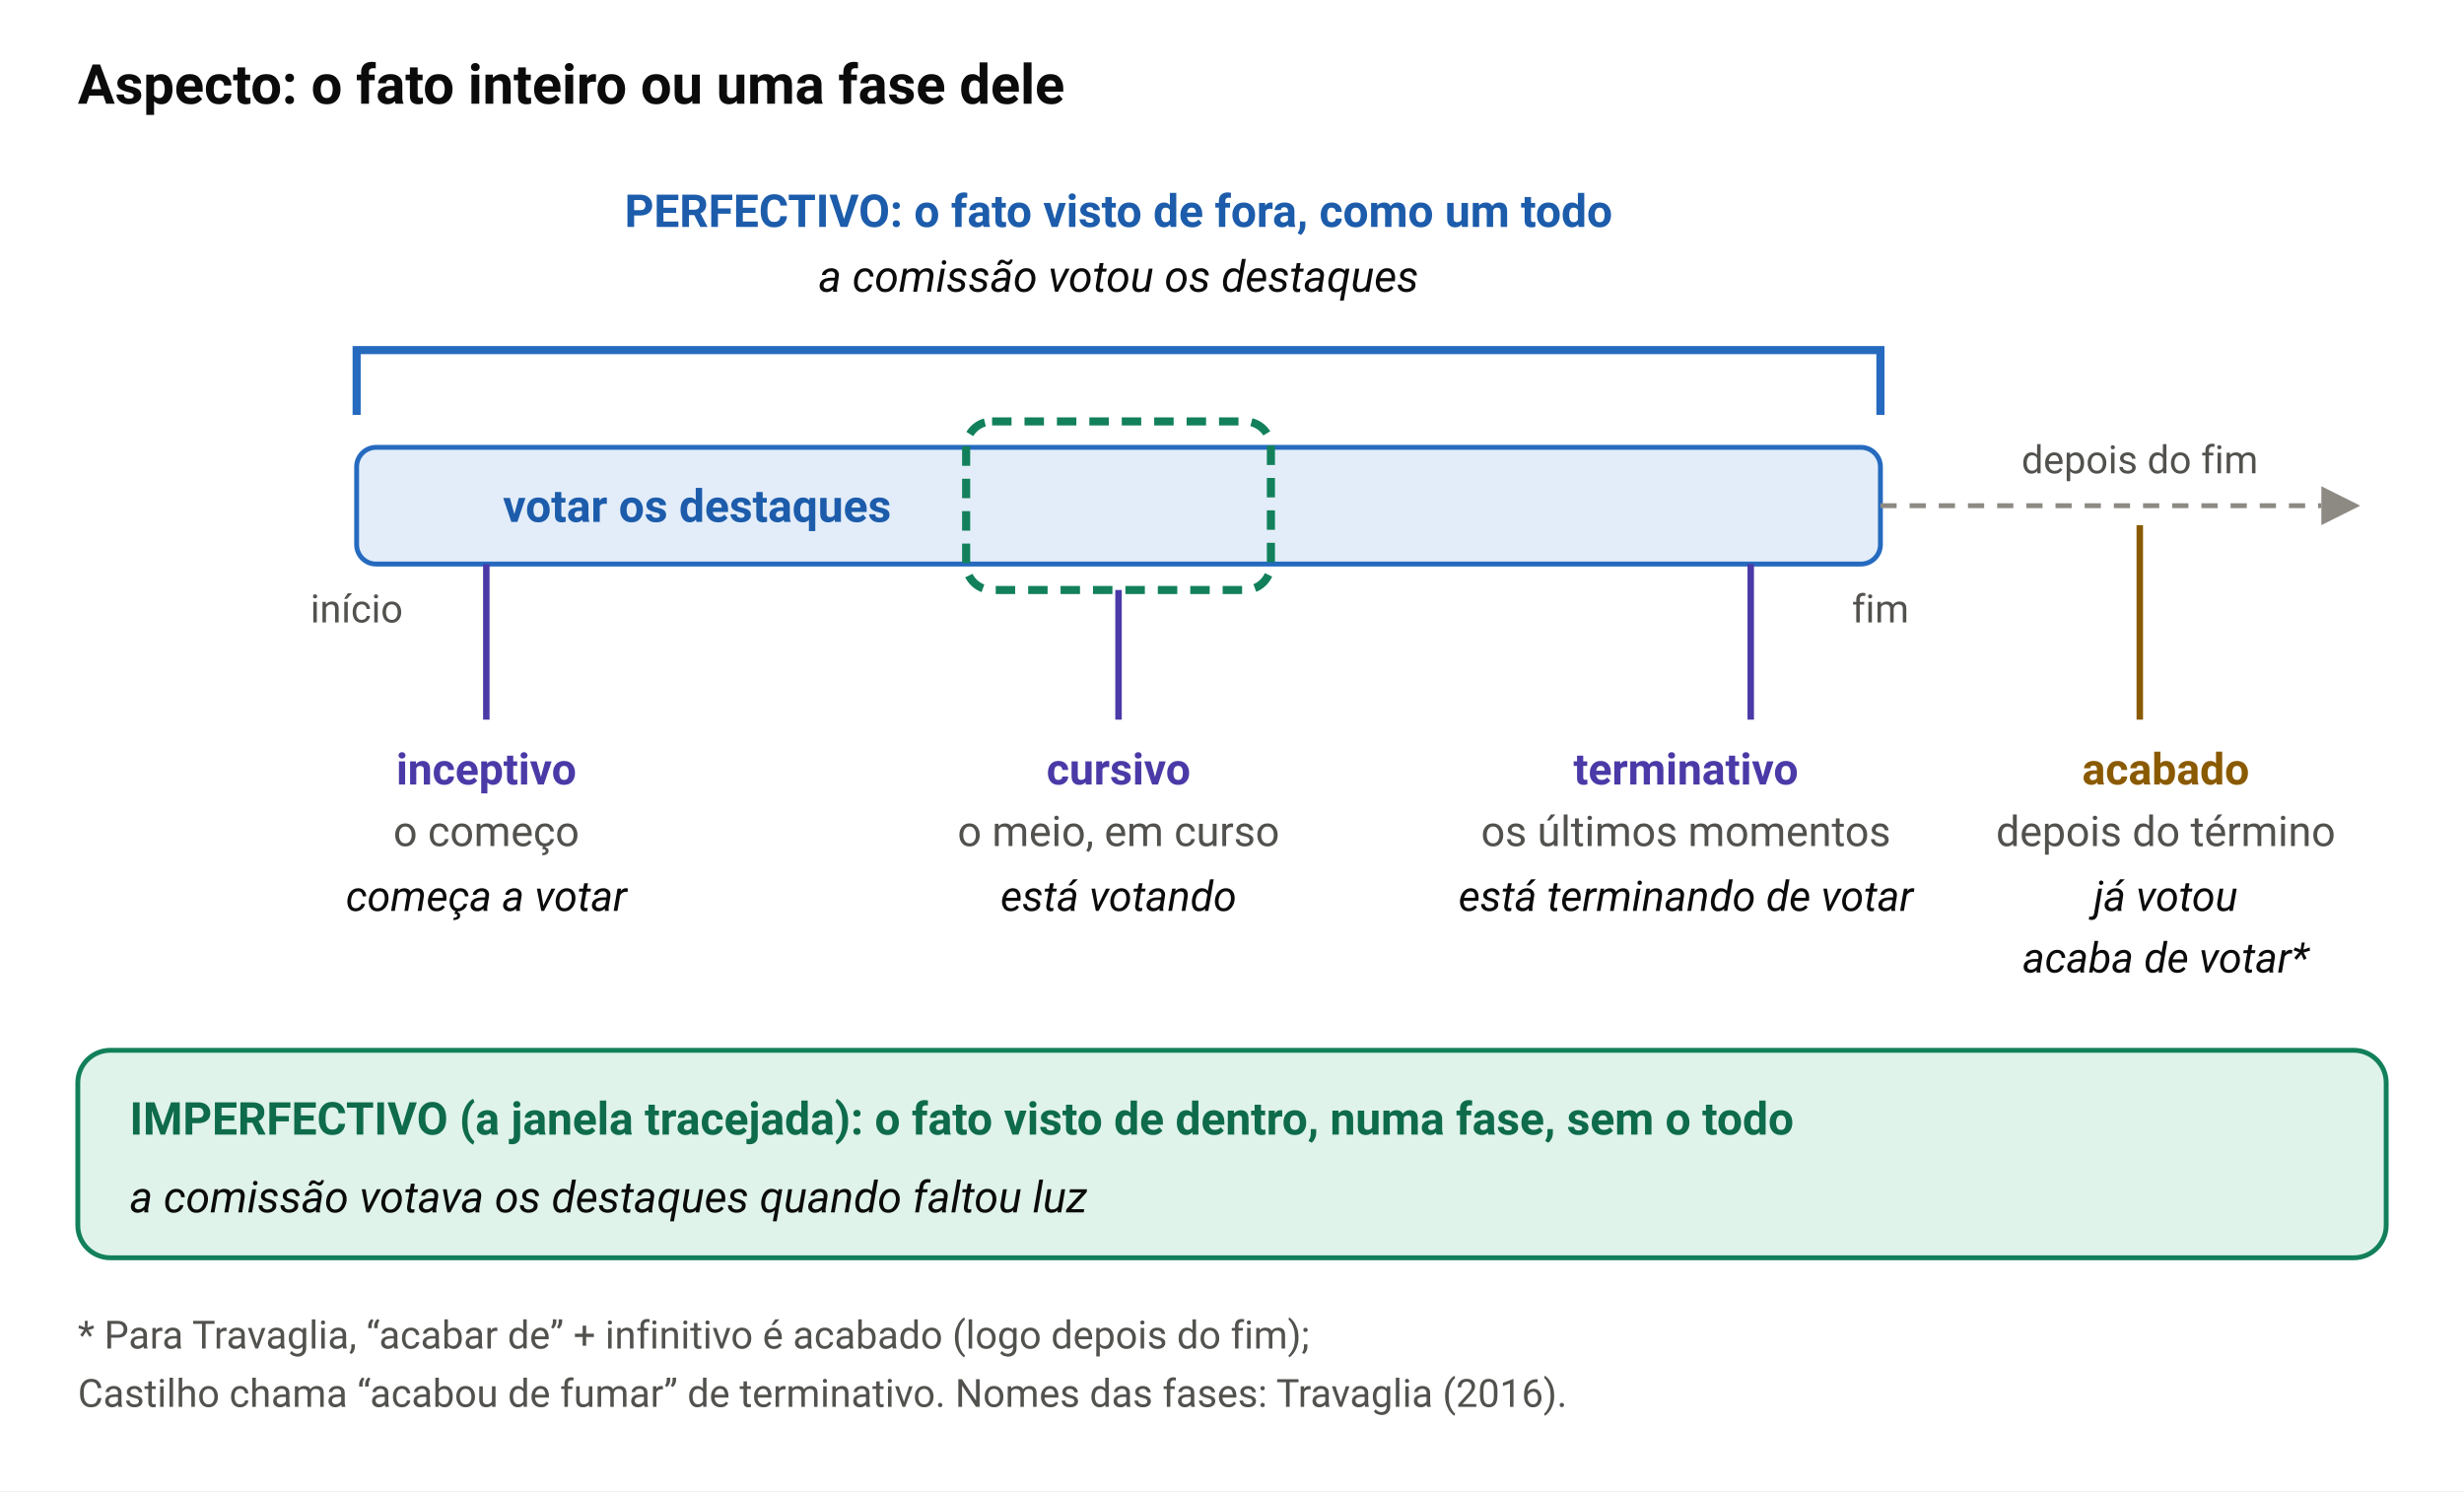
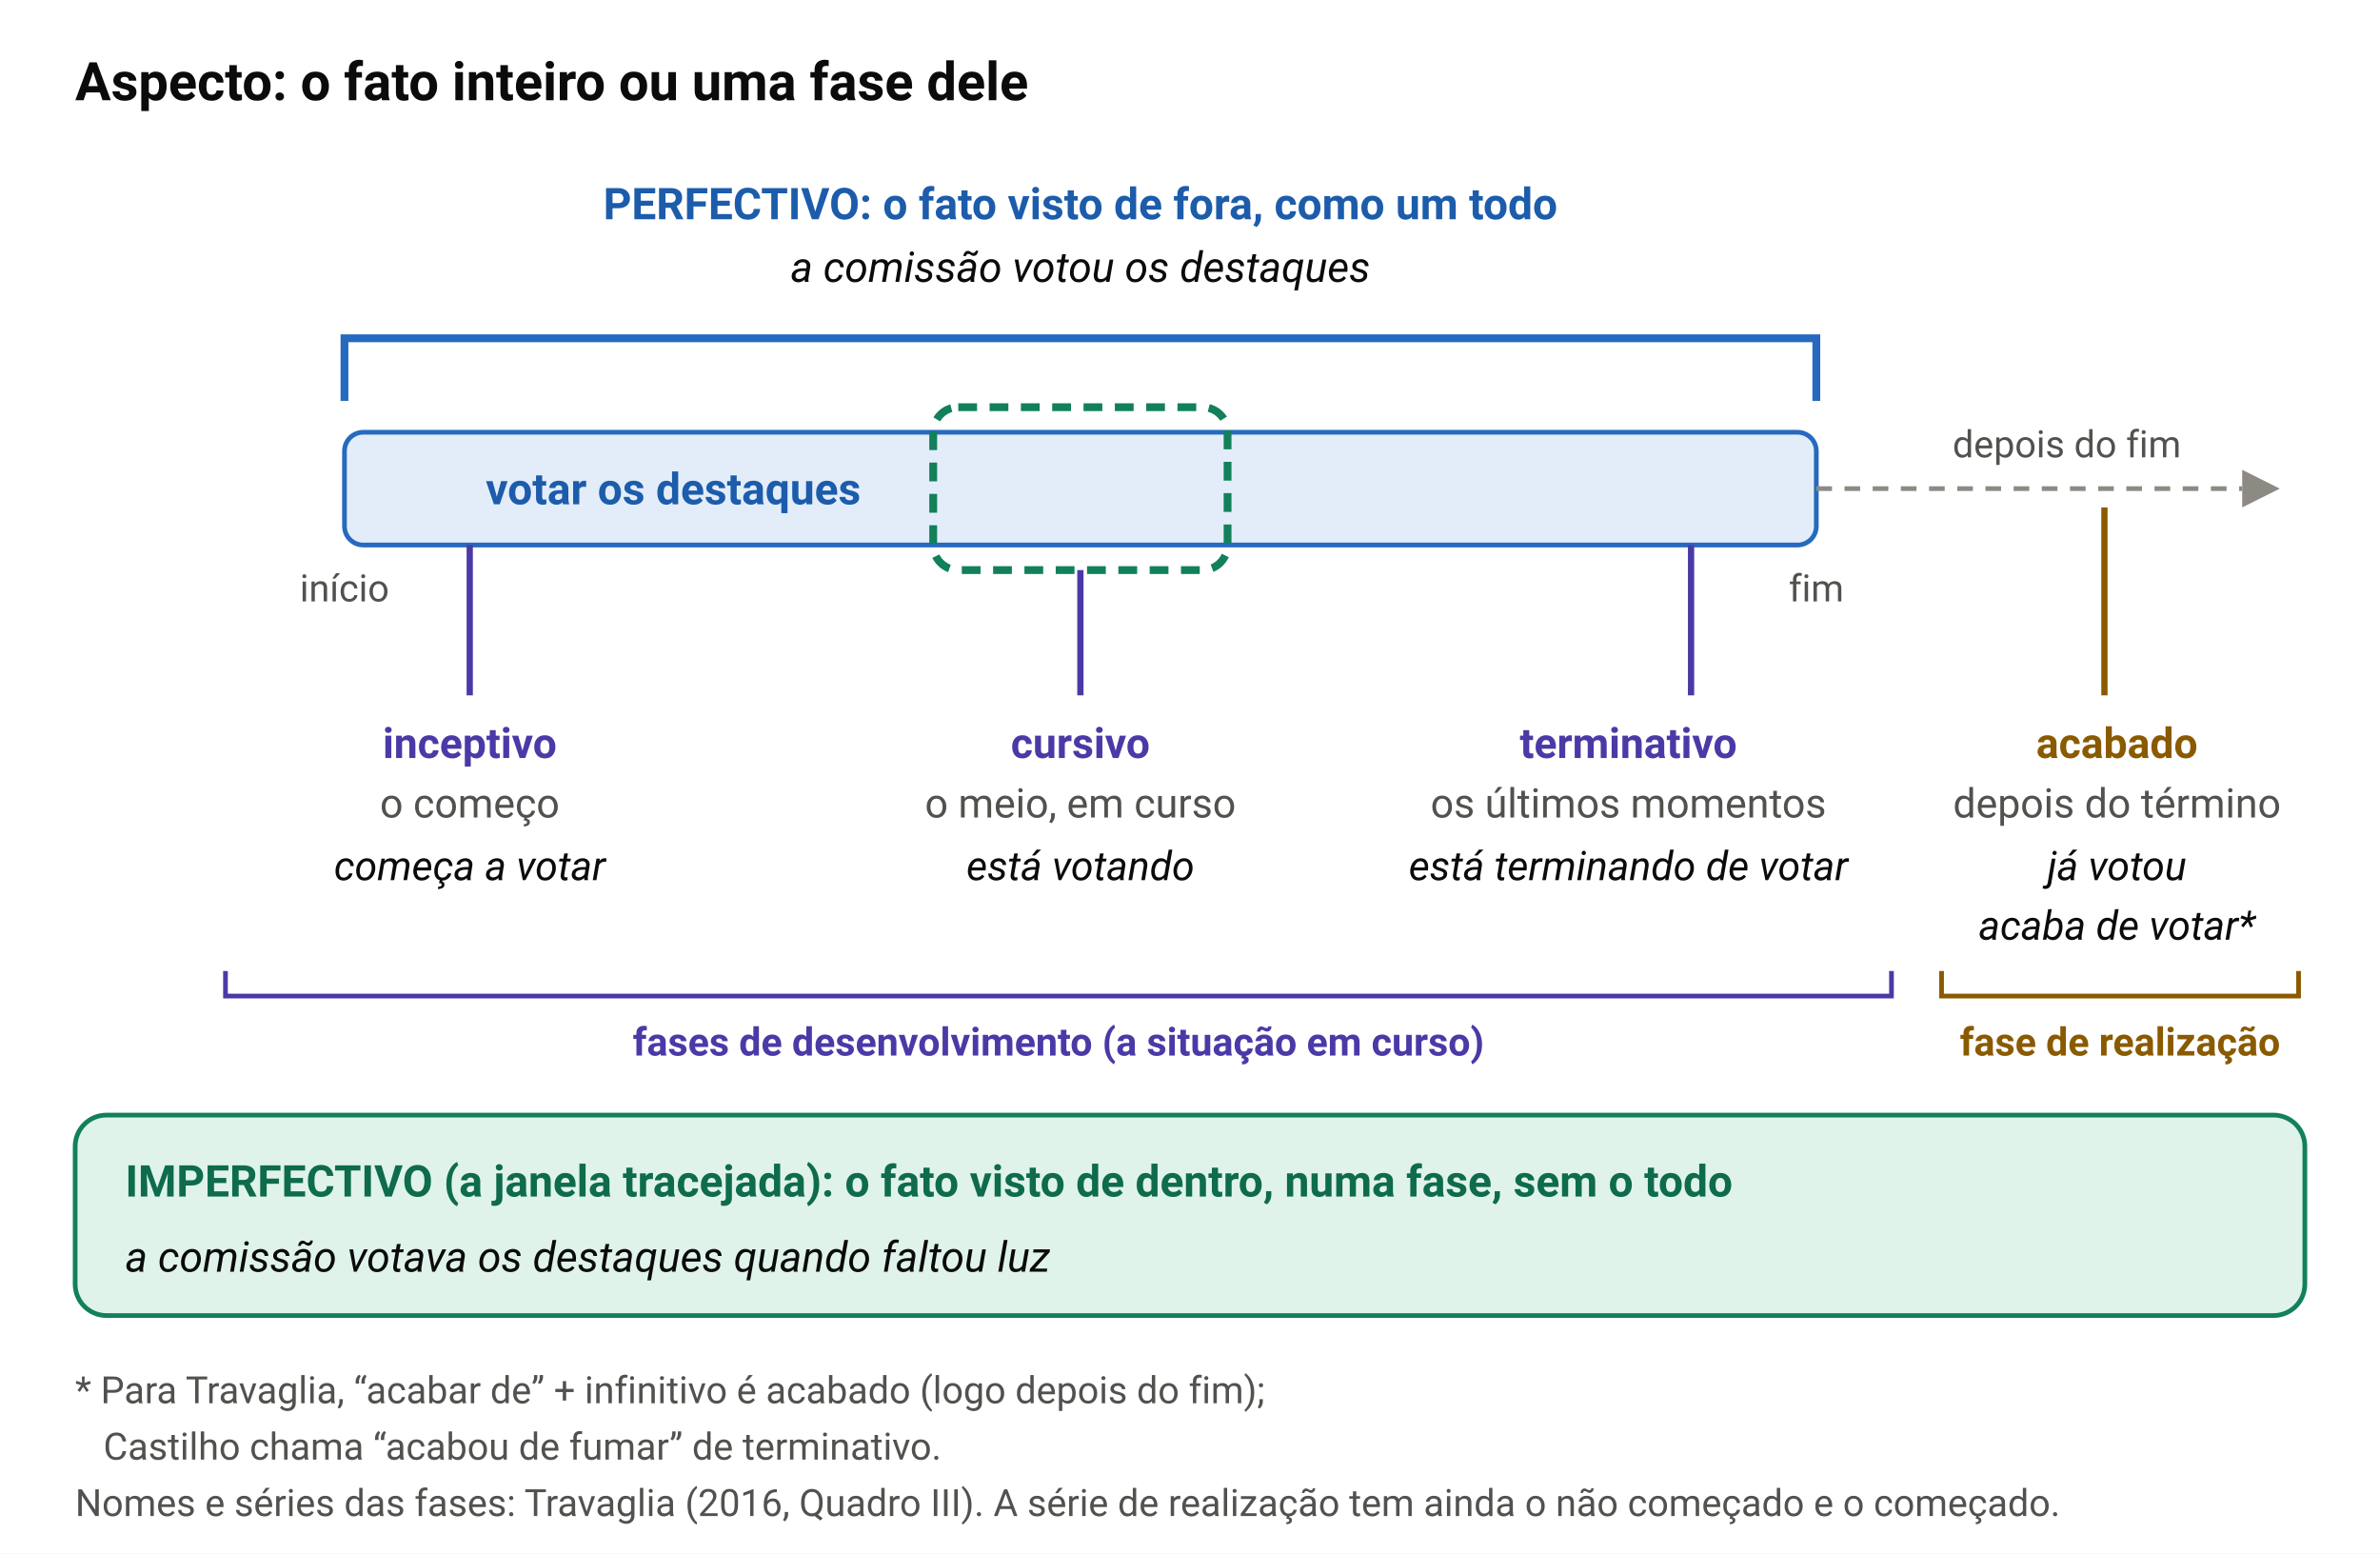
- <svg xmlns="http://www.w3.org/2000/svg" width="760" height="460" viewBox="0 0 760 460" font-family="system-ui, -apple-system, 'Segoe UI', Roboto, sans-serif">
-   <rect width="760" height="460" fill="#ffffff" />
+ <svg xmlns="http://www.w3.org/2000/svg" width="760" height="496" viewBox="0 0 760 496" font-family="system-ui, -apple-system, 'Segoe UI', Roboto, sans-serif">
+   <rect width="760" height="496" fill="#ffffff" />
  <text x="24" y="32" font-size="17" font-weight="700" fill="#0b0b0b">Aspecto: o fato inteiro ou uma fase dele</text>
  <text x="345" y="70" font-size="14" font-weight="700" fill="#1c5cab" text-anchor="middle">PERFECTIVO: o fato visto de fora, como um todo</text>
  <text x="345" y="90" font-size="13.5" font-style="italic" fill="#0b0b0b" text-anchor="middle">a comissão votou os destaques</text>
  <path d="M110 128 L110 108 L580 108 L580 128" fill="none" stroke="#256abf" stroke-width="2.5" />
  <rect x="110" y="138" width="470" height="36" rx="6" fill="#e3edf9" stroke="#256abf" stroke-width="1.5" />
  <text x="215" y="161" font-size="14" font-weight="700" fill="#1c5cab" text-anchor="middle">votar os destaques</text>
  <line x1="580" y1="156" x2="716" y2="156" stroke="#8c8a83" stroke-width="1.5" stroke-dasharray="5 4" />
  <path d="M716 150 L728 156 L716 162 Z" fill="#8c8a83" />
  <g font-size="12" fill="#52514e" text-anchor="middle">
    <text x="110" y="192">início</text>
    <text x="580" y="192">fim</text>
    <text x="660" y="146">depois do fim</text>
  </g>
  <rect x="298" y="130" width="94" height="52" rx="8" fill="none" stroke="#12805a" stroke-width="2.5" stroke-dasharray="6 4" />
  <g stroke-width="2">
    <line x1="150" y1="174" x2="150" y2="222" stroke="#4a3aa7" />
    <line x1="345" y1="182" x2="345" y2="222" stroke="#4a3aa7" />
    <line x1="540" y1="174" x2="540" y2="222" stroke="#4a3aa7" />
-     <line x1="660" y1="162" x2="660" y2="222" stroke="#8a5a00" />
+     <line x1="672" y1="162" x2="672" y2="222" stroke="#8a5a00" />
  </g>
  <g text-anchor="middle">
    <text x="150" y="242" font-size="13.5" font-weight="700" fill="#4a3aa7">inceptivo</text>
    <text x="150" y="261" font-size="13" fill="#52514e">o começo</text>
    <text x="150" y="281" font-size="13" font-style="italic" fill="#0b0b0b">começa a votar</text>
    <text x="345" y="242" font-size="13.5" font-weight="700" fill="#4a3aa7">cursivo</text>
    <text x="345" y="261" font-size="13" fill="#52514e">o meio, em curso</text>
    <text x="345" y="281" font-size="13" font-style="italic" fill="#0b0b0b">está votando</text>
    <text x="520" y="242" font-size="13.5" font-weight="700" fill="#4a3aa7">terminativo</text>
    <text x="520" y="261" font-size="13" fill="#52514e">os últimos momentos</text>
    <text x="520" y="281" font-size="13" font-style="italic" fill="#0b0b0b">está terminando de votar</text>
-     <text x="668" y="242" font-size="13.5" font-weight="700" fill="#8a5a00">acabado</text>
-     <text x="668" y="261" font-size="13" fill="#52514e">depois do término</text>
-     <text x="668" y="281" font-size="13" font-style="italic" fill="#0b0b0b">já votou</text>
-     <text x="668" y="300" font-size="13" font-style="italic" fill="#0b0b0b">acaba de votar*</text>
+     <text x="676" y="242" font-size="13.5" font-weight="700" fill="#8a5a00">acabado</text>
+     <text x="676" y="261" font-size="13" fill="#52514e">depois do término</text>
+     <text x="676" y="281" font-size="13" font-style="italic" fill="#0b0b0b">já votou</text>
+     <text x="676" y="300" font-size="13" font-style="italic" fill="#0b0b0b">acaba de votar*</text>
  </g>
-   <rect x="24" y="324" width="712" height="64" rx="10" fill="#dff3ea" stroke="#12805a" stroke-width="1.5" />
-   <text x="40" y="350" font-size="14" font-weight="700" fill="#0e6b4b">IMPERFECTIVO (a janela tracejada): o fato visto de dentro, numa fase, sem o todo</text>
-   <text x="40" y="374" font-size="13.5" font-style="italic" fill="#0b0b0b">a comissão votava os destaques quando faltou luz</text>
-   <text x="24" y="416" font-size="12" fill="#52514e">* Para Travaglia, “acabar de” + infinitivo é acabado (logo depois do fim);</text>
-   <text x="24" y="434" font-size="12" fill="#52514e">   Castilho chama “acabou de fumar” de terminativo. Nomes das fases: Travaglia (2016).</text>
+   <path d="M72 310 L72 318 L604 318 L604 310" fill="none" stroke="#4a3aa7" stroke-width="1.5" />
+   <text x="338" y="337" font-size="12.5" font-weight="700" fill="#4a3aa7" text-anchor="middle">fases de desenvolvimento (a situação em curso)</text>
+   <path d="M620 310 L620 318 L734 318 L734 310" fill="none" stroke="#8a5a00" stroke-width="1.5" />
+   <text x="677" y="337" font-size="12.5" font-weight="700" fill="#8a5a00" text-anchor="middle">fase de realização</text>
+   <rect x="24" y="356" width="712" height="64" rx="10" fill="#dff3ea" stroke="#12805a" stroke-width="1.5" />
+   <text x="40" y="382" font-size="14" font-weight="700" fill="#0e6b4b">IMPERFECTIVO (a janela tracejada): o fato visto de dentro, numa fase, sem o todo</text>
+   <text x="40" y="406" font-size="13.5" font-style="italic" fill="#0b0b0b">a comissão votava os destaques quando faltou luz</text>
+   <text x="24" y="448" font-size="12" fill="#52514e">* Para Travaglia, “acabar de” + infinitivo é acabado (logo depois do fim);</text>
+   <text x="33" y="466" font-size="12" fill="#52514e">Castilho chama “acabou de fumar” de terminativo.</text>
+   <text x="24" y="484" font-size="12" fill="#52514e">Nomes e séries das fases: Travaglia (2016, Quadro III). A série de realização tem ainda o não começado e o começado.</text>
</svg>
